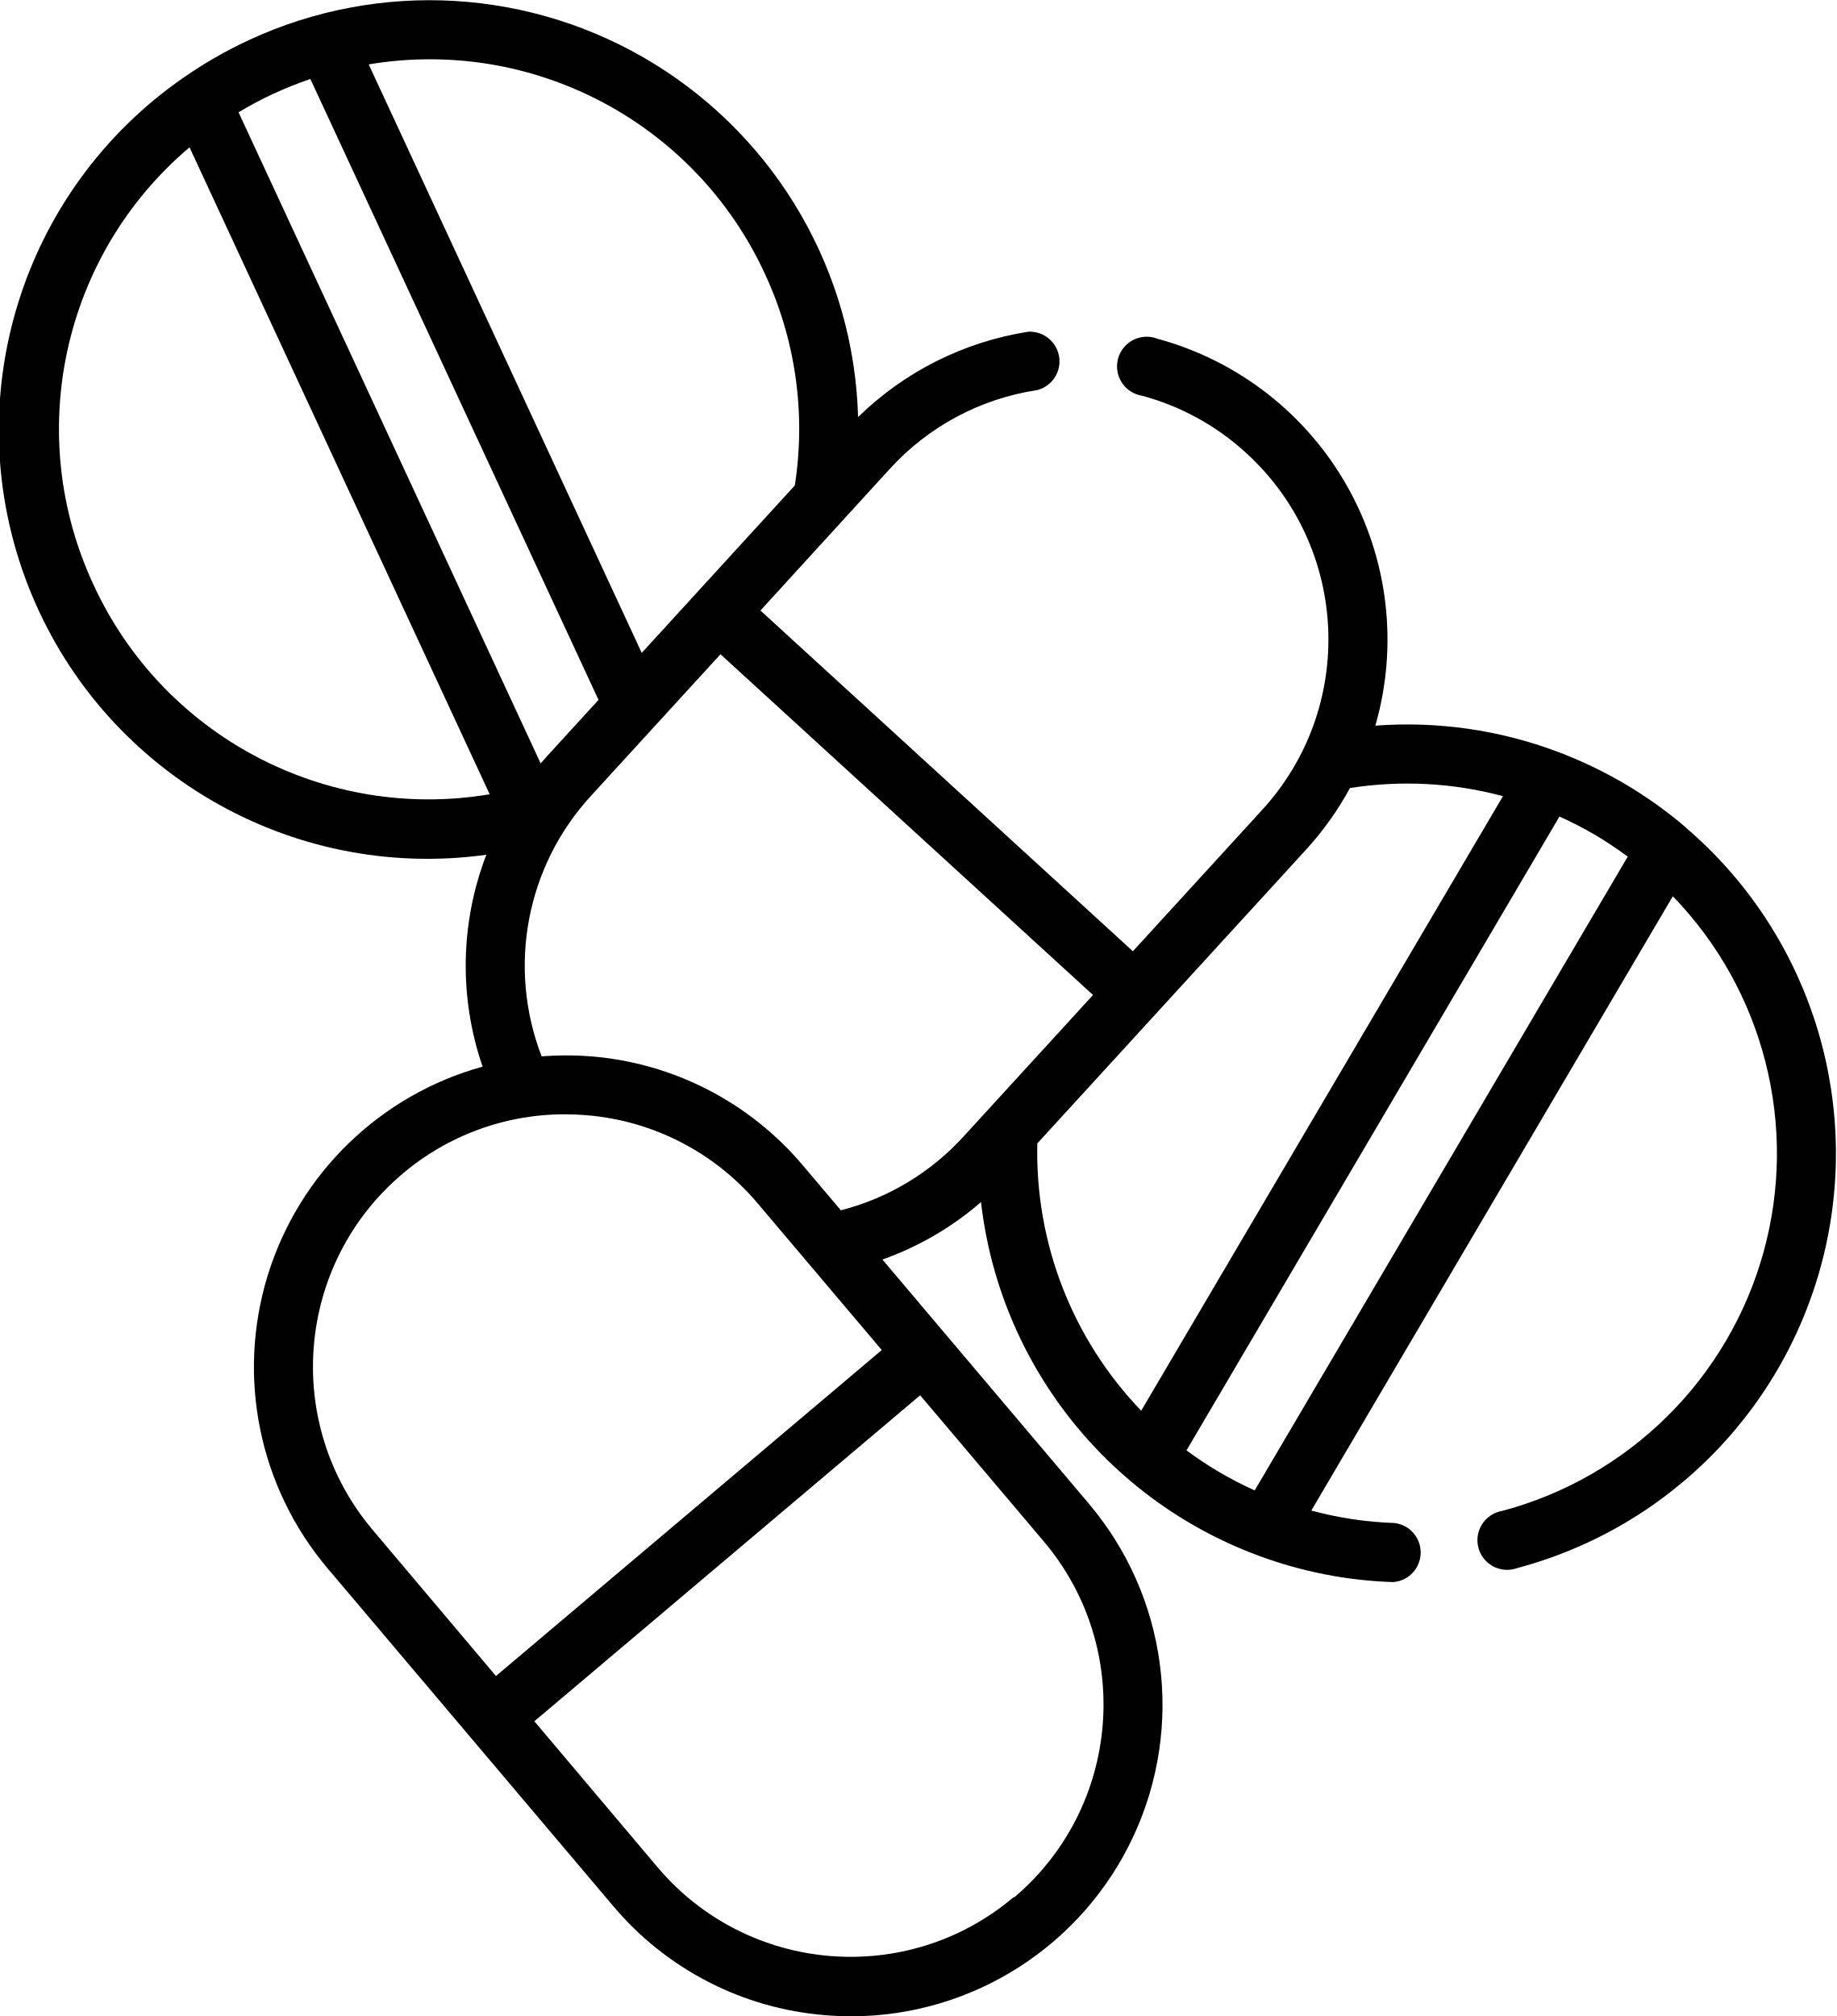
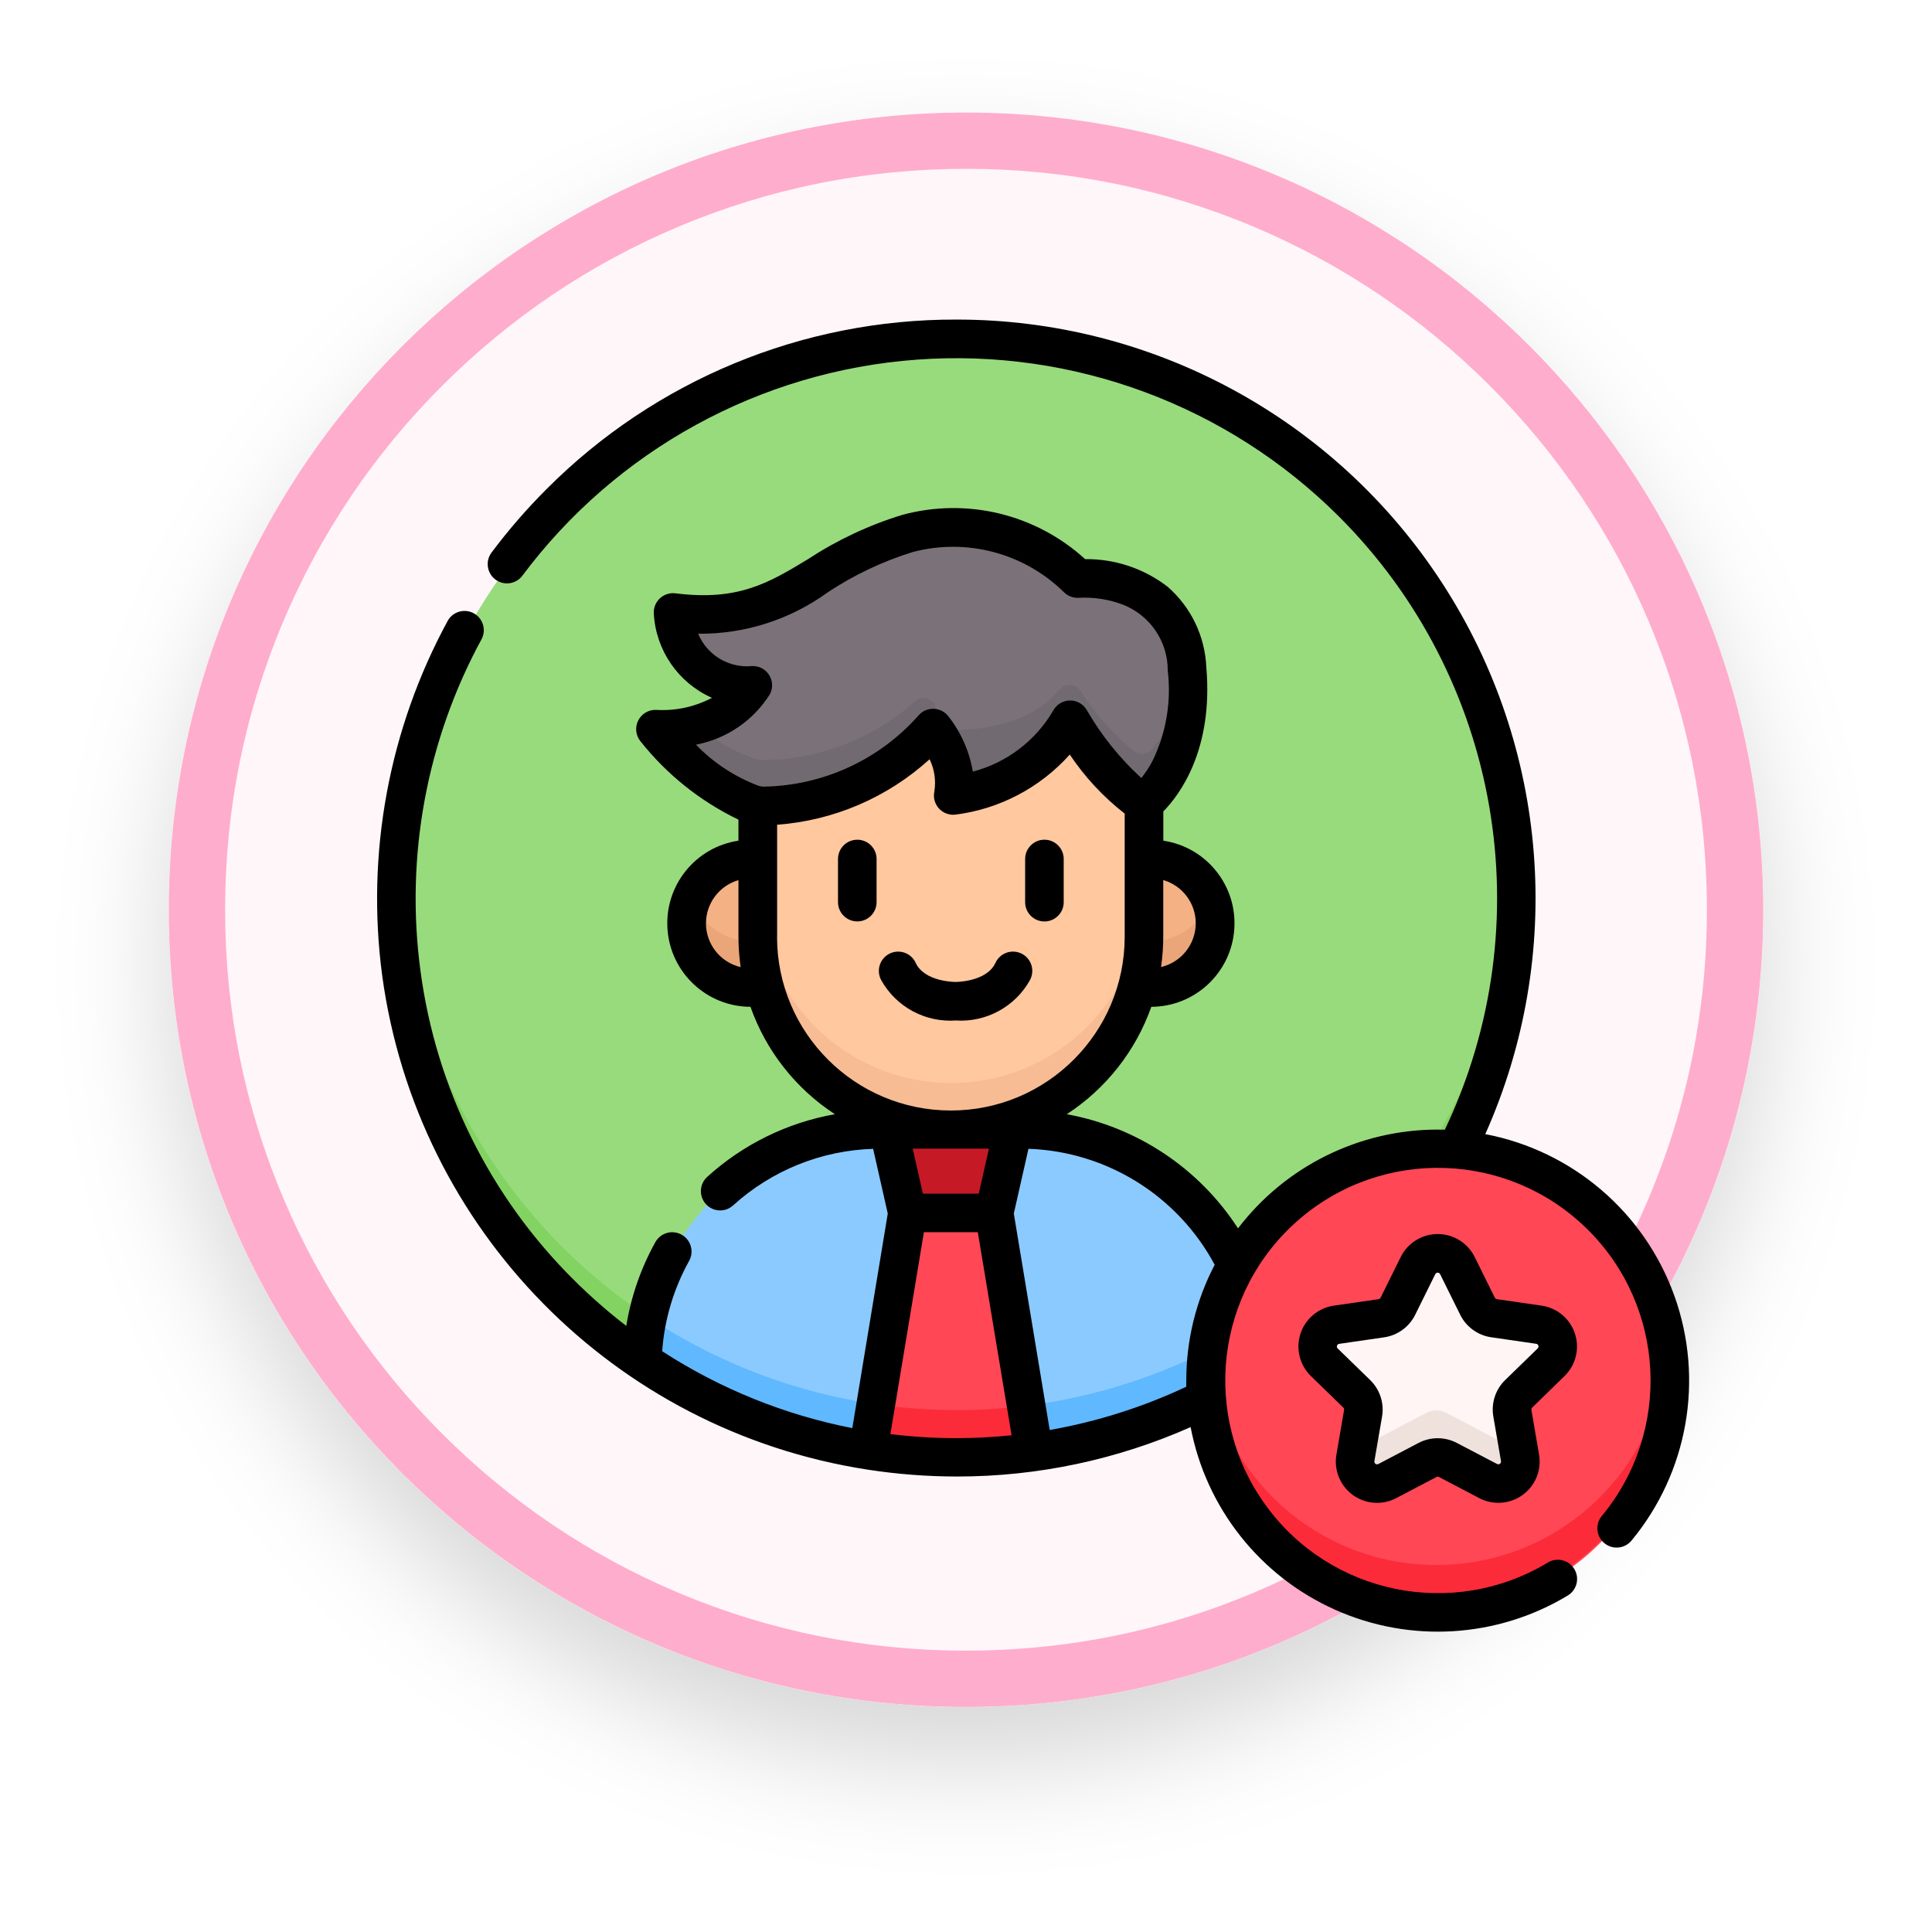
- <svg xmlns="http://www.w3.org/2000/svg" width="30.937" height="33.966" viewBox="0 0 30.937 33.966">
-   <g id="Group_1210711" data-name="Group 1210711" transform="translate(-22.823 0)">
-     <path id="Path_1079530" data-name="Path 1079530" d="M51.217,13.933a7.206,7.206,0,0,0-1.024-.729,7.313,7.313,0,0,0-1.132-.54,7.192,7.192,0,0,0-3.066-.438,5.251,5.251,0,0,0-3.672-6.519.5.5,0,1,0-.26.96,4.213,4.213,0,0,1,1.759.968,4.253,4.253,0,0,1,.267,6.009L41.91,16.027l-6.275-5.741L37.814,7.9A4.207,4.207,0,0,1,40.3,6.572a.5.5,0,0,0-.153-.983A5.263,5.263,0,0,0,37.28,7.027,7.224,7.224,0,0,0,27.013.677a7.282,7.282,0,0,0-1.088.624,7.223,7.223,0,0,0,5.092,13.1,5.212,5.212,0,0,0-.063,3.57,5.252,5.252,0,0,0-2.614,8.45l4.812,5.69a5.214,5.214,0,0,0,3.57,1.841q.224.019.446.019a5.248,5.248,0,0,0,4-8.637l-3.478-4.113a5.177,5.177,0,0,0,1.661-.968A7.232,7.232,0,0,0,44,26.2a7.159,7.159,0,0,0,2.286.455H46.3a.5.5,0,0,0,.016-.995,6.17,6.17,0,0,1-1.4-.21L51.007,15.1a6.232,6.232,0,0,1-2.874,10.356.5.5,0,1,0,.256.962,7.227,7.227,0,0,0,2.827-12.483ZM35.708,4.609a6.189,6.189,0,0,1,.506,3.57L33.635,11l-4.6-9.915A6.216,6.216,0,0,1,35.708,4.609Zm-8.276-3.03a6.231,6.231,0,0,1,.62-.248l4.855,10.461-.857.937c-.04.044-.079.088-.118.133l-5.09-10.97a6.331,6.331,0,0,1,.59-.314ZM24.4,9.855a6.216,6.216,0,0,1,1.616-7.373l5.057,10.9A6.215,6.215,0,0,1,24.4,9.855Zm5.2,9.925a4.221,4.221,0,0,1,2.739-1.006q.18,0,.362.015a4.225,4.225,0,0,1,2.893,1.492l2.085,2.465-6.5,5.492L29.1,25.774A4.258,4.258,0,0,1,29.6,19.78ZM39.9,31.965a4.258,4.258,0,0,1-5.994-.5L31.826,29l6.5-5.492,2.085,2.465a4.258,4.258,0,0,1-.5,5.994ZM36.988,20.389l-.635-.75a5.213,5.213,0,0,0-3.57-1.841,5.325,5.325,0,0,0-.834,0,4.23,4.23,0,0,1,.834-4.393l2.179-2.382,6.276,5.741-2.179,2.382a4.212,4.212,0,0,1-2.071,1.246ZM40.3,19.264l4.526-4.947a5.261,5.261,0,0,0,.741-1.04,6.216,6.216,0,0,1,2.578.137L42.05,23.768A6.278,6.278,0,0,1,40.3,19.264Zm2.514,5.171,6.283-10.678a6.424,6.424,0,0,1,.594.306,6.192,6.192,0,0,1,.556.37L43.962,25.111a6.38,6.38,0,0,1-.594-.307A6.193,6.193,0,0,1,42.812,24.435Z" />
+ <svg xmlns="http://www.w3.org/2000/svg" width="103" height="103" viewBox="0 0 103 103">
+   <defs>
+     <filter id="Path_978624" x="0" y="0" width="103" height="103" filterUnits="userSpaceOnUse">
+       <feOffset dy="3" input="SourceAlpha" />
+       <feGaussianBlur stdDeviation="3" result="blur" />
+       <feFlood flood-opacity="0.161" />
+       <feComposite operator="in" in2="blur" />
+       <feComposite in="SourceGraphic" />
+     </filter>
+   </defs>
+   <g id="Group_1223665" data-name="Group 1223665" transform="translate(-164.789 -9687.5)">
+     <g id="Group_1222930" data-name="Group 1222930" transform="translate(0 4)">
+       <g id="Group_1222523" data-name="Group 1222523" transform="translate(0 4762)">
+         <g id="Group_1221007" data-name="Group 1221007" transform="translate(0 2394)">
+           <g id="Group_1208651" data-name="Group 1208651" transform="translate(-0.711 1469.5)">
+             <g id="Group_1178144" data-name="Group 1178144" transform="translate(-19.5 -2004)">
+               <g id="Group_1177896" data-name="Group 1177896" transform="translate(14 196)">
+                 <g id="Group_1176881" data-name="Group 1176881">
+                   <g id="Group_1175148" data-name="Group 1175148" transform="translate(0 1580)">
+                     <g id="Group_1173798" data-name="Group 1173798" transform="translate(-3 -3520)">
+                       <g id="Group_1171925" data-name="Group 1171925" transform="translate(-22 -2246)">
+                         <g id="Group_1164524" data-name="Group 1164524" transform="translate(205 7058)">
+                           <g id="Group_1144123" data-name="Group 1144123">
+                             <g transform="matrix(1, 0, 0, 1, -9, -6)" filter="url(#Path_978624)">
+                               <g id="Path_978624-2" data-name="Path 978624" transform="translate(9 6)" fill="#fff6f9">
+                                 <path d="M 42.5 83.5 C 36.964 83.5 31.595 82.416 26.541 80.279 C 21.659 78.214 17.274 75.257 13.509 71.491 C 9.743 67.726 6.786 63.341 4.721 58.459 C 2.584 53.405 1.5 48.036 1.5 42.5 C 1.5 36.964 2.584 31.595 4.721 26.541 C 6.786 21.659 9.743 17.274 13.509 13.509 C 17.274 9.743 21.659 6.786 26.541 4.721 C 31.595 2.584 36.964 1.5 42.5 1.5 C 48.036 1.5 53.405 2.584 58.459 4.721 C 63.341 6.786 67.726 9.743 71.491 13.509 C 75.257 17.274 78.214 21.659 80.279 26.541 C 82.416 31.595 83.5 36.964 83.5 42.5 C 83.5 48.036 82.416 53.405 80.279 58.459 C 78.214 63.341 75.257 67.726 71.491 71.491 C 67.726 75.257 63.341 78.214 58.459 80.279 C 53.405 82.416 48.036 83.5 42.5 83.5 Z" stroke="none" />
+                                 <path d="M 42.5 3 C 37.166 3 31.994 4.044 27.126 6.103 C 22.422 8.092 18.198 10.941 14.569 14.569 C 10.941 18.198 8.092 22.422 6.103 27.126 C 4.044 31.994 3 37.166 3 42.5 C 3 47.834 4.044 53.006 6.103 57.874 C 8.092 62.578 10.941 66.802 14.569 70.431 C 18.198 74.059 22.422 76.908 27.126 78.897 C 31.994 80.956 37.166 82 42.5 82 C 47.834 82 53.006 80.956 57.874 78.897 C 62.578 76.908 66.802 74.059 70.431 70.431 C 74.059 66.802 76.908 62.578 78.897 57.874 C 80.956 53.006 82 47.834 82 42.5 C 82 37.166 80.956 31.994 78.897 27.126 C 76.908 22.422 74.059 18.198 70.431 14.569 C 66.802 10.941 62.578 8.092 57.874 6.103 C 53.006 4.044 47.834 3 42.5 3 M 42.5 0 C 65.972 0 85 19.028 85 42.5 C 85 65.972 65.972 85 42.5 85 C 19.028 85 0 65.972 0 42.5 C 0 19.028 19.028 0 42.5 0 Z" stroke="none" fill="#ffadcc" />
+                               </g>
+                             </g>
+                           </g>
+                         </g>
+                       </g>
+                     </g>
+                   </g>
+                 </g>
+               </g>
+             </g>
+           </g>
+         </g>
+       </g>
+       <g id="empleado-del-mes_1_" data-name="empleado-del-mes (1)" transform="translate(184.891 9700.537)">
+         <g id="Group_1222928" data-name="Group 1222928" transform="translate(1.146 1.093)">
+           <g id="Group_1222925" data-name="Group 1222925">
+             <circle id="Ellipse_14551" data-name="Ellipse 14551" cx="29.753" cy="29.753" r="29.753" fill="#98db7c" />
+           </g>
+           <path id="Path_1174475" data-name="Path 1174475" d="M59.186,236.582A29.751,29.751,0,0,1,8.422,216.773a29.751,29.751,0,1,0,59.451,0A29.645,29.645,0,0,1,59.186,236.582Z" transform="translate(-8.395 -188.25)" fill="#82d361" />
+           <path id="Path_1174476" data-name="Path 1174476" d="M125.093,214.707V210.6a3.477,3.477,0,0,0-.354-.018,3.421,3.421,0,1,0,.7,6.77A10.271,10.271,0,0,1,125.093,214.707Z" transform="translate(-105.89 -182.901)" fill="#f4b184" />
+           <path id="Path_1174477" data-name="Path 1174477" d="M297.31,210.577a3.442,3.442,0,0,0-.354.018v4.112a10.271,10.271,0,0,1-.344,2.64,3.421,3.421,0,1,0,.7-6.77Z" transform="translate(-257.235 -182.901)" fill="#f4b184" />
+           <path id="Path_1174478" data-name="Path 1174478" d="M124.74,228.806a3.421,3.421,0,0,1-3.192-2.191,3.422,3.422,0,0,0,3.89,4.579,10.271,10.271,0,0,1-.34-2.406,3.467,3.467,0,0,1-.358.019Z" transform="translate(-105.89 -196.747)" fill="#eaa678" />
+           <path id="Path_1174479" data-name="Path 1174479" d="M297.311,228.806a3.468,3.468,0,0,1-.358-.019,10.272,10.272,0,0,1-.34,2.406,3.421,3.421,0,0,0,3.89-4.579A3.421,3.421,0,0,1,297.311,228.806Z" transform="translate(-257.236 -196.747)" fill="#eaa678" />
+           <path id="Path_1174480" data-name="Path 1174480" d="M148.946,133.615v14.644a10.259,10.259,0,1,0,20.518,0V133.615Z" transform="translate(-129.742 -116.453)" fill="#ffc89f" />
+           <path id="Path_1174481" data-name="Path 1174481" d="M159.205,233.065a10.259,10.259,0,0,1-10.259-10.259v2.459a10.259,10.259,0,1,0,20.518,0v-2.459A10.259,10.259,0,0,1,159.205,233.065Z" transform="translate(-129.742 -193.459)" fill="#f7bc94" />
+           <path id="Path_1174482" data-name="Path 1174482" d="M124.232,315.9h-7.5A12.64,12.64,0,0,0,104.1,328.228a29.785,29.785,0,0,0,32.777.381v-.071A12.64,12.64,0,0,0,124.232,315.9Z" transform="translate(-91.019 -273.832)" fill="#8bcaff" />
+           <path id="Path_1174483" data-name="Path 1174483" d="M104.358,389.455a12.66,12.66,0,0,0-.263,2.281,29.785,29.785,0,0,0,32.777.381v-.071a12.713,12.713,0,0,0-.2-2.259,29.789,29.789,0,0,1-32.313-.332Z" transform="translate(-91.019 -337.34)" fill="#60b8ff" />
+           <path id="Path_1174484" data-name="Path 1174484" d="M135.11,95.9c-2.033-1.135-3.918-4.435-3.918-4.435a8.455,8.455,0,0,1-6.219,4.034,4.806,4.806,0,0,0-1.065-3.586,12.263,12.263,0,0,1-9.041,4.139,1.977,1.977,0,0,1-.517-.082c-2.685-.8-5.194-4-5.194-4,3.887.117,5.181-2.337,5.181-2.337-3.972.117-4.244-3.873-4.244-3.873,5.99.76,7.188-2.688,12.47-4.208a9.5,9.5,0,0,1,9.022,2.4s5.353-.5,5.813,4.811c.439,5.079-2.289,7.136-2.289,7.136" transform="translate(-95.389 -71.195)" fill="#7b7179" />
+           <g id="Group_1222926" data-name="Group 1222926" transform="translate(13.768 17.391)">
+             <path id="Path_1174485" data-name="Path 1174485" d="M124.05,148.416a.683.683,0,0,0-1.136-.58,12.254,12.254,0,0,1-8.046,3.136,1.976,1.976,0,0,1-.517-.082,8.878,8.878,0,0,1-3.018-1.78,7.45,7.45,0,0,1-2.176.236s2.509,3.2,5.194,4a1.976,1.976,0,0,0,.517.082,12.264,12.264,0,0,0,9.041-4.139A8.571,8.571,0,0,0,124.05,148.416Z" transform="translate(-109.157 -145.969)" fill="#726a71" />
+             <path id="Path_1174486" data-name="Path 1174486" d="M230.6,135.29a7.759,7.759,0,0,1-1.852,4.45.678.678,0,0,1-.894.1,13.4,13.4,0,0,1-2.9-3.261.683.683,0,0,0-1.094-.053c-2.254,2.71-6.734,2.092-6.734,2.092a4.806,4.806,0,0,1,1.065,3.586,8.455,8.455,0,0,0,6.219-4.034s1.885,3.3,3.918,4.435c0,0,2.79-2.1,2.273-7.31h0Z" transform="translate(-202.378 -135.29)" fill="#726a71" />
+           </g>
+           <path id="Path_1174487" data-name="Path 1174487" d="M205.449,320.344h-4.6l-1-4.447h6.61Z" transform="translate(-173.685 -273.832)" fill="#c61926" />
+           <path id="Path_1174488" data-name="Path 1174488" d="M191.89,361.068a29.923,29.923,0,0,0,8.8.085l-2.1-12.707h-4.6Z" transform="translate(-166.819 -301.934)" fill="#ff4755" />
+           <path id="Path_1174489" data-name="Path 1174489" d="M192.286,423.287l-.4,2.4a29.923,29.923,0,0,0,8.8.085l-.4-2.407A29.919,29.919,0,0,1,192.286,423.287Z" transform="translate(-166.818 -366.55)" fill="#fc2b3a" />
+           <circle id="Ellipse_14552" data-name="Ellipse 14552" cx="12.333" cy="12.333" r="12.333" transform="translate(37.876 55.432) rotate(-45)" fill="#ff4755" />
+           <path id="Path_1174490" data-name="Path 1174490" d="M335.41,415.834a12.334,12.334,0,0,1-12.272-11.1q-.06.607-.061,1.23a12.333,12.333,0,0,0,24.665,0q0-.623-.061-1.23a12.334,12.334,0,0,1-12.272,11.1Z" transform="translate(-280.083 -350.529)" fill="#fc2b3a" />
+           <path id="Path_1174491" data-name="Path 1174491" d="M374.065,364.817l1.067,2.162a1.168,1.168,0,0,0,.879.639l2.386.347a1.168,1.168,0,0,1,.647,1.992l-1.727,1.683a1.168,1.168,0,0,0-.336,1.034l.408,2.376a1.168,1.168,0,0,1-1.695,1.231l-2.134-1.122a1.168,1.168,0,0,0-1.087,0l-2.134,1.122a1.168,1.168,0,0,1-1.695-1.231l.408-2.376a1.168,1.168,0,0,0-.336-1.034l-1.727-1.683a1.168,1.168,0,0,1,.647-1.992l2.386-.347a1.168,1.168,0,0,0,.879-.639l1.067-2.162A1.168,1.168,0,0,1,374.065,364.817Z" transform="translate(-317.691 -315.505)" fill="#fff5f5" />
+           <g id="Group_1222927" data-name="Group 1222927" transform="translate(50.936 57.061)">
+             <path id="Path_1174492" data-name="Path 1174492" d="M389.911,427.768l-3.765-1.98a1.168,1.168,0,0,0-1.087,0l-3.765,1.98-.064.37a1.168,1.168,0,0,0,1.695,1.231l2.134-1.122a1.168,1.168,0,0,1,1.087,0l2.134,1.122a1.168,1.168,0,0,0,1.695-1.231Z" transform="translate(-381.212 -425.654)" fill="#efe2dd" />
+           </g>
+         </g>
+         <g id="Group_1222929" data-name="Group 1222929" transform="translate(0 0)">
+           <path id="Path_1174493" data-name="Path 1174493" d="M59.083,43.425A30.851,30.851,0,0,0,30.882,0,30.708,30.708,0,0,0,9.042,9.032a31.246,31.246,0,0,0-2.955,3.411,1.028,1.028,0,0,0,1.649,1.227,28.874,28.874,0,0,1,43.53-3.185,28.761,28.761,0,0,1,5.661,32.705c-.127,0-.254-.006-.382-.006A13.4,13.4,0,0,0,45.9,48.45a13.824,13.824,0,0,0-9.129-6.085,11.363,11.363,0,0,0,4.507-5.726,4.453,4.453,0,0,0,.64-8.857V26.223c.849-.864,2.674-3.269,2.292-7.685a6.034,6.034,0,0,0-2.069-4.3,7.069,7.069,0,0,0-4.392-1.466A10.413,10.413,0,0,0,28.01,10.41a19.654,19.654,0,0,0-5.031,2.36c-2.075,1.257-3.714,2.25-7.07,1.824a1.028,1.028,0,0,0-1.155,1.088,5.231,5.231,0,0,0,3.1,4.484,5.652,5.652,0,0,1-2.983.643,1.027,1.027,0,0,0-.84,1.659,14.925,14.925,0,0,0,5.236,4.192v1.122a4.453,4.453,0,0,0,.64,8.857,11.363,11.363,0,0,0,4.5,5.725,13.68,13.68,0,0,0-6.807,3.343,1.027,1.027,0,1,0,1.383,1.519,11.632,11.632,0,0,1,7.464-3.015l.78,3.45L25.337,59.1A28.816,28.816,0,0,1,15.2,55a11.633,11.633,0,0,1,1.436-4.814,1.028,1.028,0,0,0-1.8-1,13.669,13.669,0,0,0-1.549,4.464,29,29,0,0,1-2.8-2.455A28.507,28.507,0,0,1,2.315,34.725,28.96,28.96,0,0,1,5.59,17.005a1.028,1.028,0,0,0-1.8-.987A31.026,31.026,0,0,0,.277,35,30.869,30.869,0,0,0,26.133,61.31a31.384,31.384,0,0,0,4.794.37,30.7,30.7,0,0,0,12.446-2.634,13.416,13.416,0,0,0,20.11,8.976,1.027,1.027,0,1,0-1.066-1.756,11.337,11.337,0,1,1,2.86-2.46,1.028,1.028,0,0,0,1.582,1.312,13.377,13.377,0,0,0-7.776-21.692ZM43.646,32.185a2.4,2.4,0,0,1-1.85,2.334,11.32,11.32,0,0,0,.118-1.623V29.881A2.4,2.4,0,0,1,43.646,32.185Zm-26.11,0a2.4,2.4,0,0,1,1.731-2.3V32.9a11.323,11.323,0,0,0,.118,1.623,2.4,2.4,0,0,1-1.85-2.334ZM20.6,24.9a.958.958,0,0,1-.25-.04A9.1,9.1,0,0,1,17,22.663a5.962,5.962,0,0,0,3.945-2.692,1.027,1.027,0,0,0-.94-1.5,2.818,2.818,0,0,1-2.886-1.722,11.564,11.564,0,0,0,6.924-2.219,17.688,17.688,0,0,1,4.533-2.142,8.43,8.43,0,0,1,8.026,2.13,1.038,1.038,0,0,0,.836.314,5.758,5.758,0,0,1,2.338.371,3.76,3.76,0,0,1,2.378,3.515,8.627,8.627,0,0,1-.807,4.8,5.771,5.771,0,0,1-.6.924,15.14,15.14,0,0,1-2.906-3.617,1.028,1.028,0,0,0-.893-.518H36.94a1.029,1.029,0,0,0-.893.54A7.031,7.031,0,0,1,31.763,24.1a6.522,6.522,0,0,0-1.331-2.982,1.029,1.029,0,0,0-.774-.367,1.007,1.007,0,0,0-.784.346A11.26,11.26,0,0,1,20.6,24.9Zm.728,7.993V26.932a13.565,13.565,0,0,0,8.128-3.491,2.863,2.863,0,0,1,.254,1.72,1.027,1.027,0,0,0,1.1,1.235A9.829,9.829,0,0,0,36.93,23.19a13.508,13.508,0,0,0,2.928,3.148V32.9a9.267,9.267,0,0,1-18.534,0ZM32.621,44.2l-.543,2.4H29.1l-.543-2.4ZM30.886,59.634a28.862,28.862,0,0,1-3.518-.216l1.785-10.762h2.875l1.8,10.825A28.809,28.809,0,0,1,30.886,59.634Zm12.255-3.067q0,.163,0,.326A28.851,28.851,0,0,1,35.861,59.2L33.947,47.66l.781-3.452a11.728,11.728,0,0,1,9.928,6.184A13.284,13.284,0,0,0,43.142,56.567Z" transform="translate(0 0)" />
+           <path id="Path_1174494" data-name="Path 1174494" d="M373.683,364.428a2.2,2.2,0,0,0-1.219-3.747l-2.395-.347a.144.144,0,0,1-.108-.079l-1.071-2.166a2.2,2.2,0,0,0-3.946,0l-1.071,2.166a.144.144,0,0,1-.108.079l-2.394.347a2.2,2.2,0,0,0-1.219,3.747l1.733,1.686a.143.143,0,0,1,.041.127l-.409,2.381a2.2,2.2,0,0,0,2.167,2.571,2.2,2.2,0,0,0,1.026-.255l2.142-1.124a.143.143,0,0,1,.134,0l2.142,1.124a2.2,2.2,0,0,0,3.193-2.316l-.409-2.381a.143.143,0,0,1,.041-.127Zm-3.168.216a2.194,2.194,0,0,0-.633,1.945l.409,2.381a.144.144,0,0,1-.209.151L367.94,368a2.2,2.2,0,0,0-2.048,0l-2.142,1.124a.144.144,0,0,1-.209-.151l.409-2.381a2.195,2.195,0,0,0-.633-1.945l-1.733-1.686a.144.144,0,0,1,.08-.245l2.394-.347a2.2,2.2,0,0,0,1.657-1.2L366.787,359a.144.144,0,0,1,.258,0l1.071,2.166a2.2,2.2,0,0,0,1.657,1.2l2.395.347a.144.144,0,0,1,.08.245Z" transform="translate(-310.371 -308.109)" />
+           <path id="Path_1174495" data-name="Path 1174495" d="M199.911,250.337a4.217,4.217,0,0,0,3.955-2.133,1.029,1.029,0,1,0-1.837-.921c-.476.988-2.051,1-2.118,1s-1.644-.012-2.118-1a1.029,1.029,0,1,0-1.836.923,4.216,4.216,0,0,0,3.954,2.132Z" transform="translate(-169.069 -212.97)" />
+           <path id="Path_1174496" data-name="Path 1174496" d="M180.9,202.973A1.027,1.027,0,0,0,179.868,204v2.3a1.028,1.028,0,0,0,2.057,0V204A1.027,1.027,0,0,0,180.9,202.973Z" transform="translate(-155.294 -175.242)" />
+           <path id="Path_1174497" data-name="Path 1174497" d="M253.926,207.33a1.027,1.027,0,0,0,1.028-1.027V204a1.028,1.028,0,0,0-2.056,0v2.3A1.027,1.027,0,0,0,253.926,207.33Z" transform="translate(-218.347 -175.242)" />
+         </g>
+       </g>
+     </g>
  </g>
</svg>
